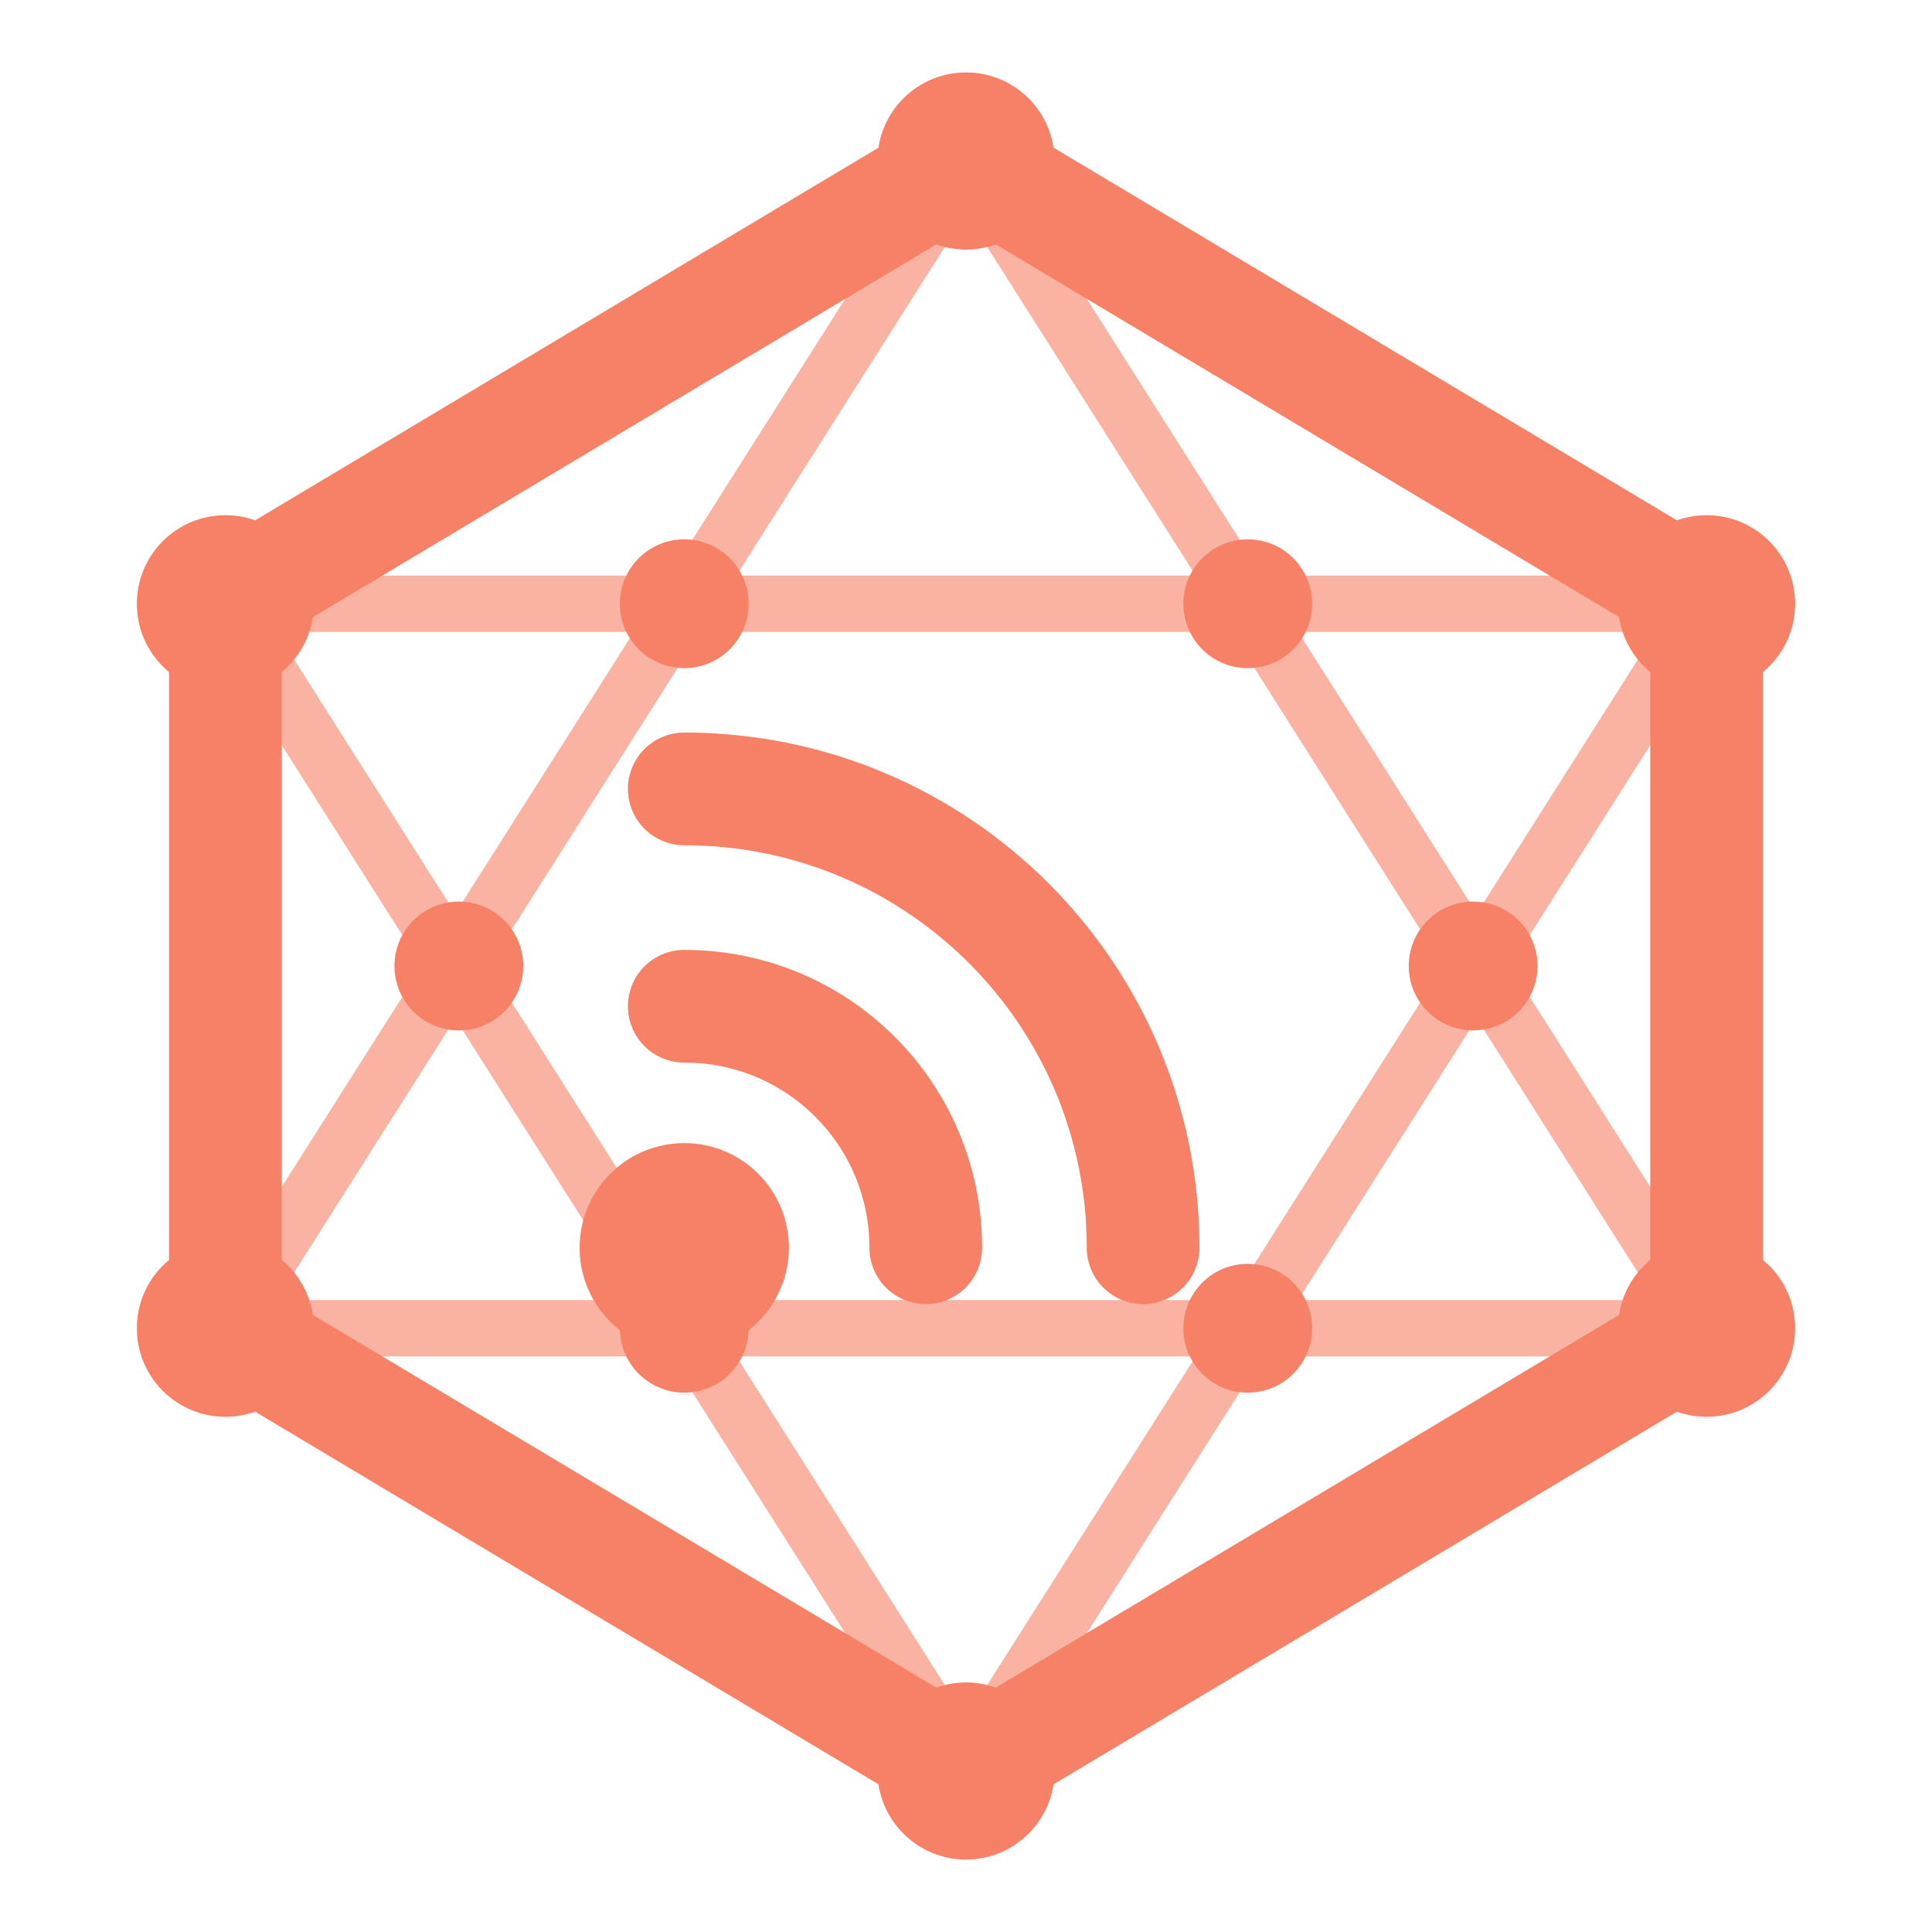
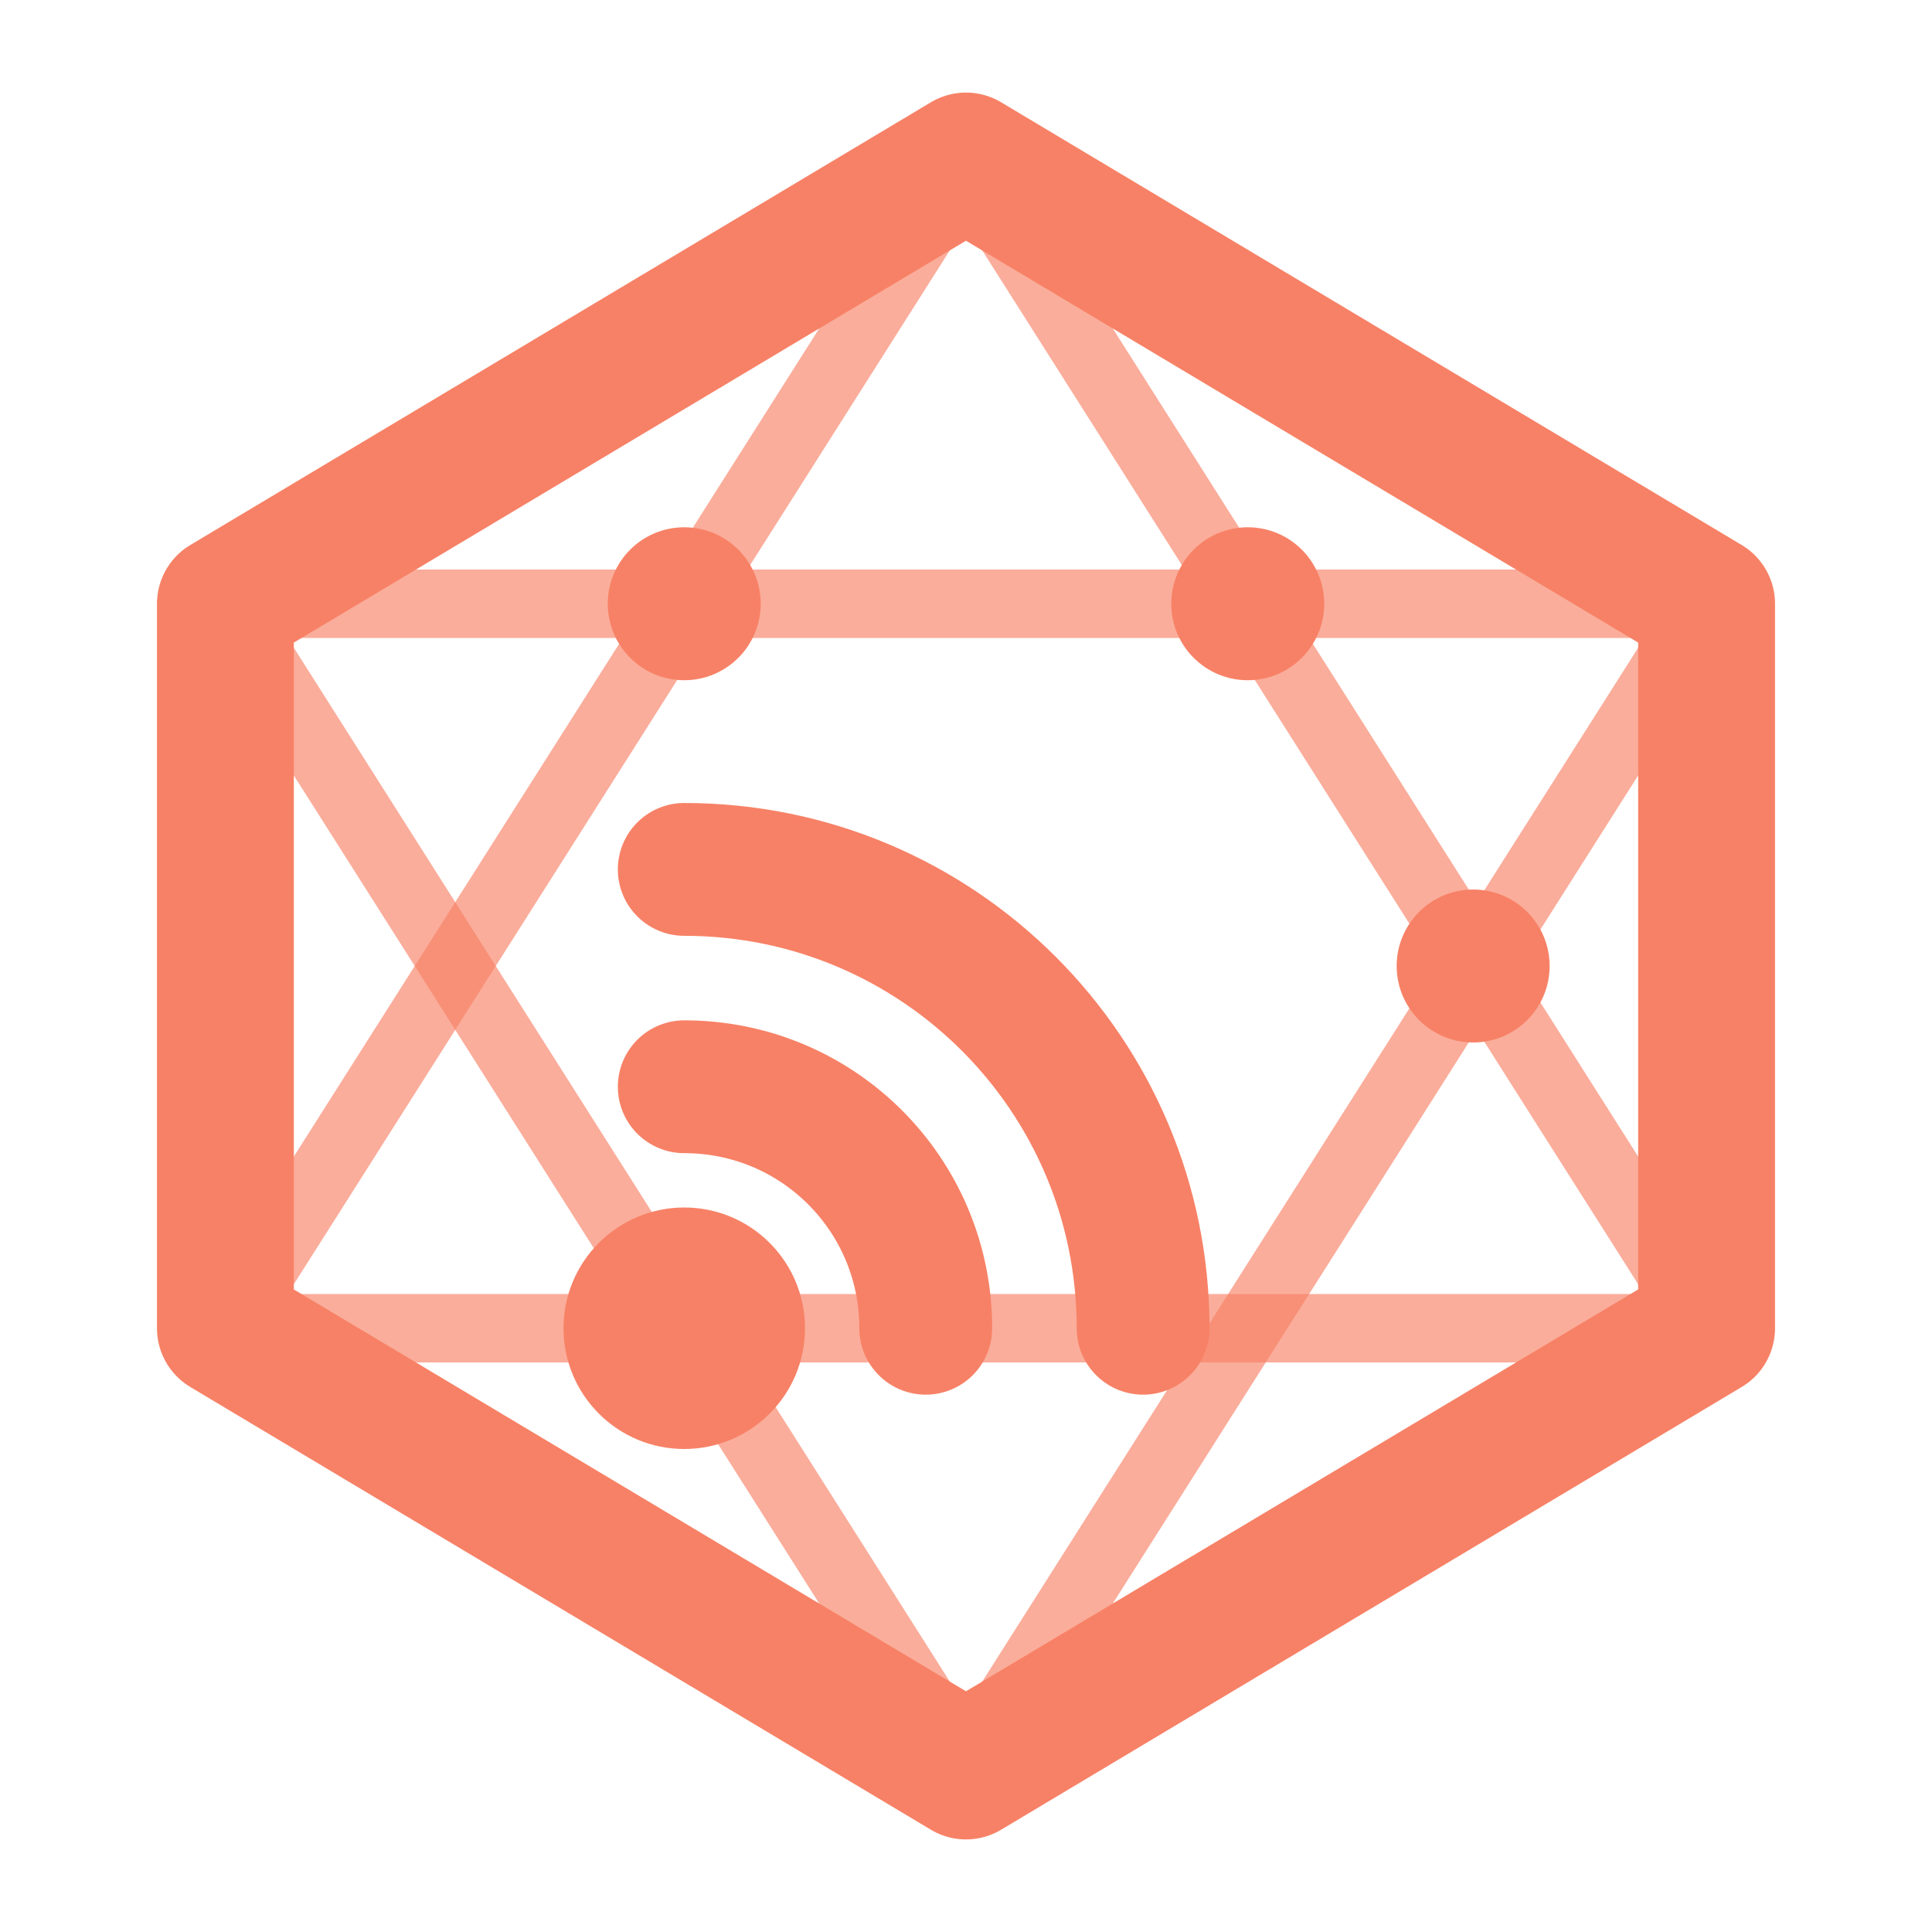
<svg xmlns="http://www.w3.org/2000/svg" width="32" height="32" viewBox="0 0 24 24" fill="none">
-   <path d="M12 2L21.2 7.5V16.5L12 22L2.8 16.5V7.5Z" stroke="#f78166" stroke-width="1.4" stroke-linejoin="round" fill="none" />
-   <path d="M12 2L21.2 16.5L2.8 16.5Z" stroke="#f78166" stroke-width="0.7" stroke-linejoin="round" fill="none" opacity="0.6" />
-   <path d="M21.2 7.5L12 22L2.8 7.5Z" stroke="#f78166" stroke-width="0.7" stroke-linejoin="round" fill="none" opacity="0.6" />
-   <circle cx="12" cy="2" r="1.1" fill="#f78166" />
-   <circle cx="21.2" cy="7.5" r="1.1" fill="#f78166" />
-   <circle cx="21.2" cy="16.5" r="1.1" fill="#f78166" />
-   <circle cx="12" cy="22" r="1.1" fill="#f78166" />
-   <circle cx="2.8" cy="16.5" r="1.1" fill="#f78166" />
-   <circle cx="2.8" cy="7.5" r="1.1" fill="#f78166" />
-   <circle cx="15.5" cy="7.5" r="0.8" fill="#f78166" />
-   <circle cx="18.3" cy="12" r="0.8" fill="#f78166" />
-   <circle cx="15.5" cy="16.5" r="0.8" fill="#f78166" />
-   <circle cx="8.5" cy="16.5" r="0.8" fill="#f78166" />
-   <circle cx="5.7" cy="12" r="0.8" fill="#f78166" />
-   <circle cx="8.5" cy="7.5" r="0.8" fill="#f78166" />
-   <circle cx="8.5" cy="15.5" r="1.3" fill="#f78166" />
-   <path d="M8.5 12.5C10.16 12.5 11.5 13.84 11.5 15.5" stroke="#f78166" stroke-width="1.4" stroke-linecap="round" fill="none" />
-   <path d="M8.5 9.8C11.65 9.8 14.2 12.35 14.2 15.5" stroke="#f78166" stroke-width="1.4" stroke-linecap="round" fill="none" />
+   <path d="M12 2L21.2 7.5V16.5L12 22L2.8 16.5V7.5Z" stroke="#f78166" stroke-width="1.7" stroke-linejoin="round" />
+   <path d="M12 2L21.2 16.5L2.8 16.5Z" stroke="#f78166" stroke-width="0.85" stroke-linejoin="round" opacity="0.65" />
+   <path d="M21.2 7.5L12 22L2.8 7.5Z" stroke="#f78166" stroke-width="0.85" stroke-linejoin="round" opacity="0.65" />
+   <g fill="#f78166">
+     <circle cx="8.5" cy="7.5" r="0.95" />
+     <circle cx="15.5" cy="7.5" r="0.95" />
+     <circle cx="18.3" cy="12" r="0.95" />
+     <circle cx="8.5" cy="16.5" r="1.5" />
+   </g>
+   <path d="M8.5 13.5C10.16 13.5 11.5 14.84 11.5 16.5" stroke="#f78166" stroke-width="1.65" stroke-linecap="round" />
+   <path d="M8.5 10.8C11.65 10.8 14.2 13.35 14.2 16.5" stroke="#f78166" stroke-width="1.65" stroke-linecap="round" />
</svg>
